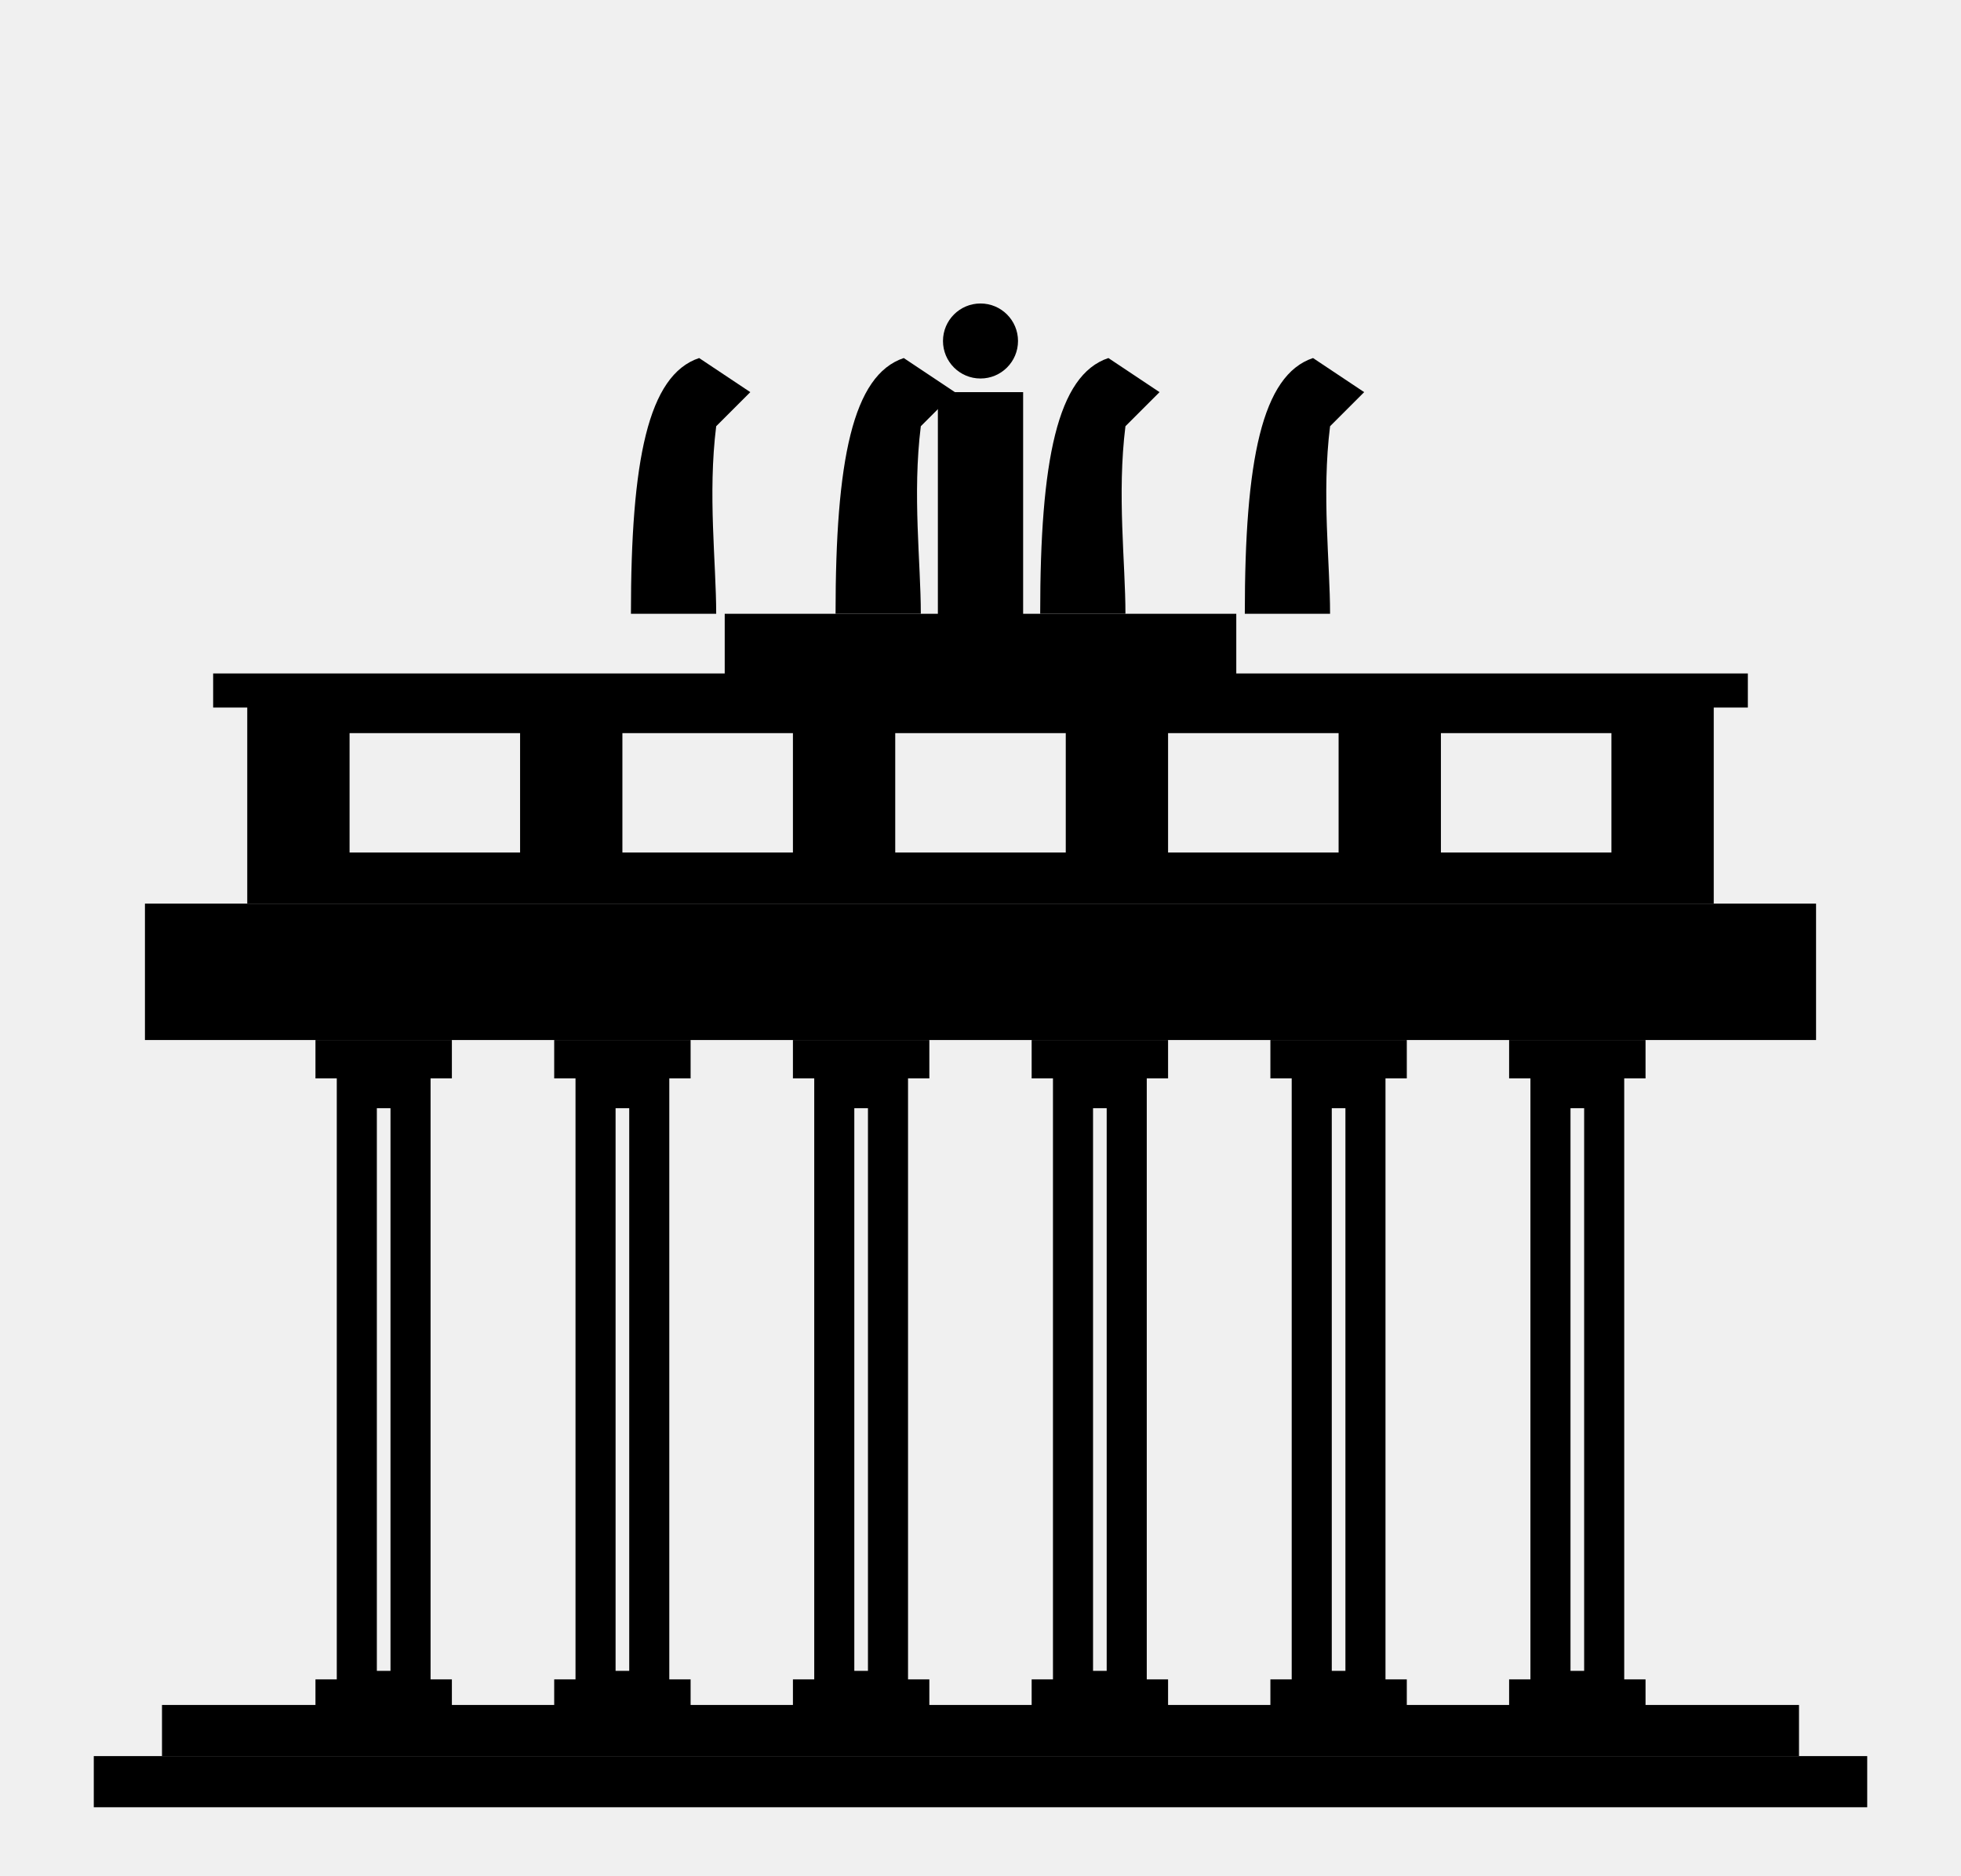
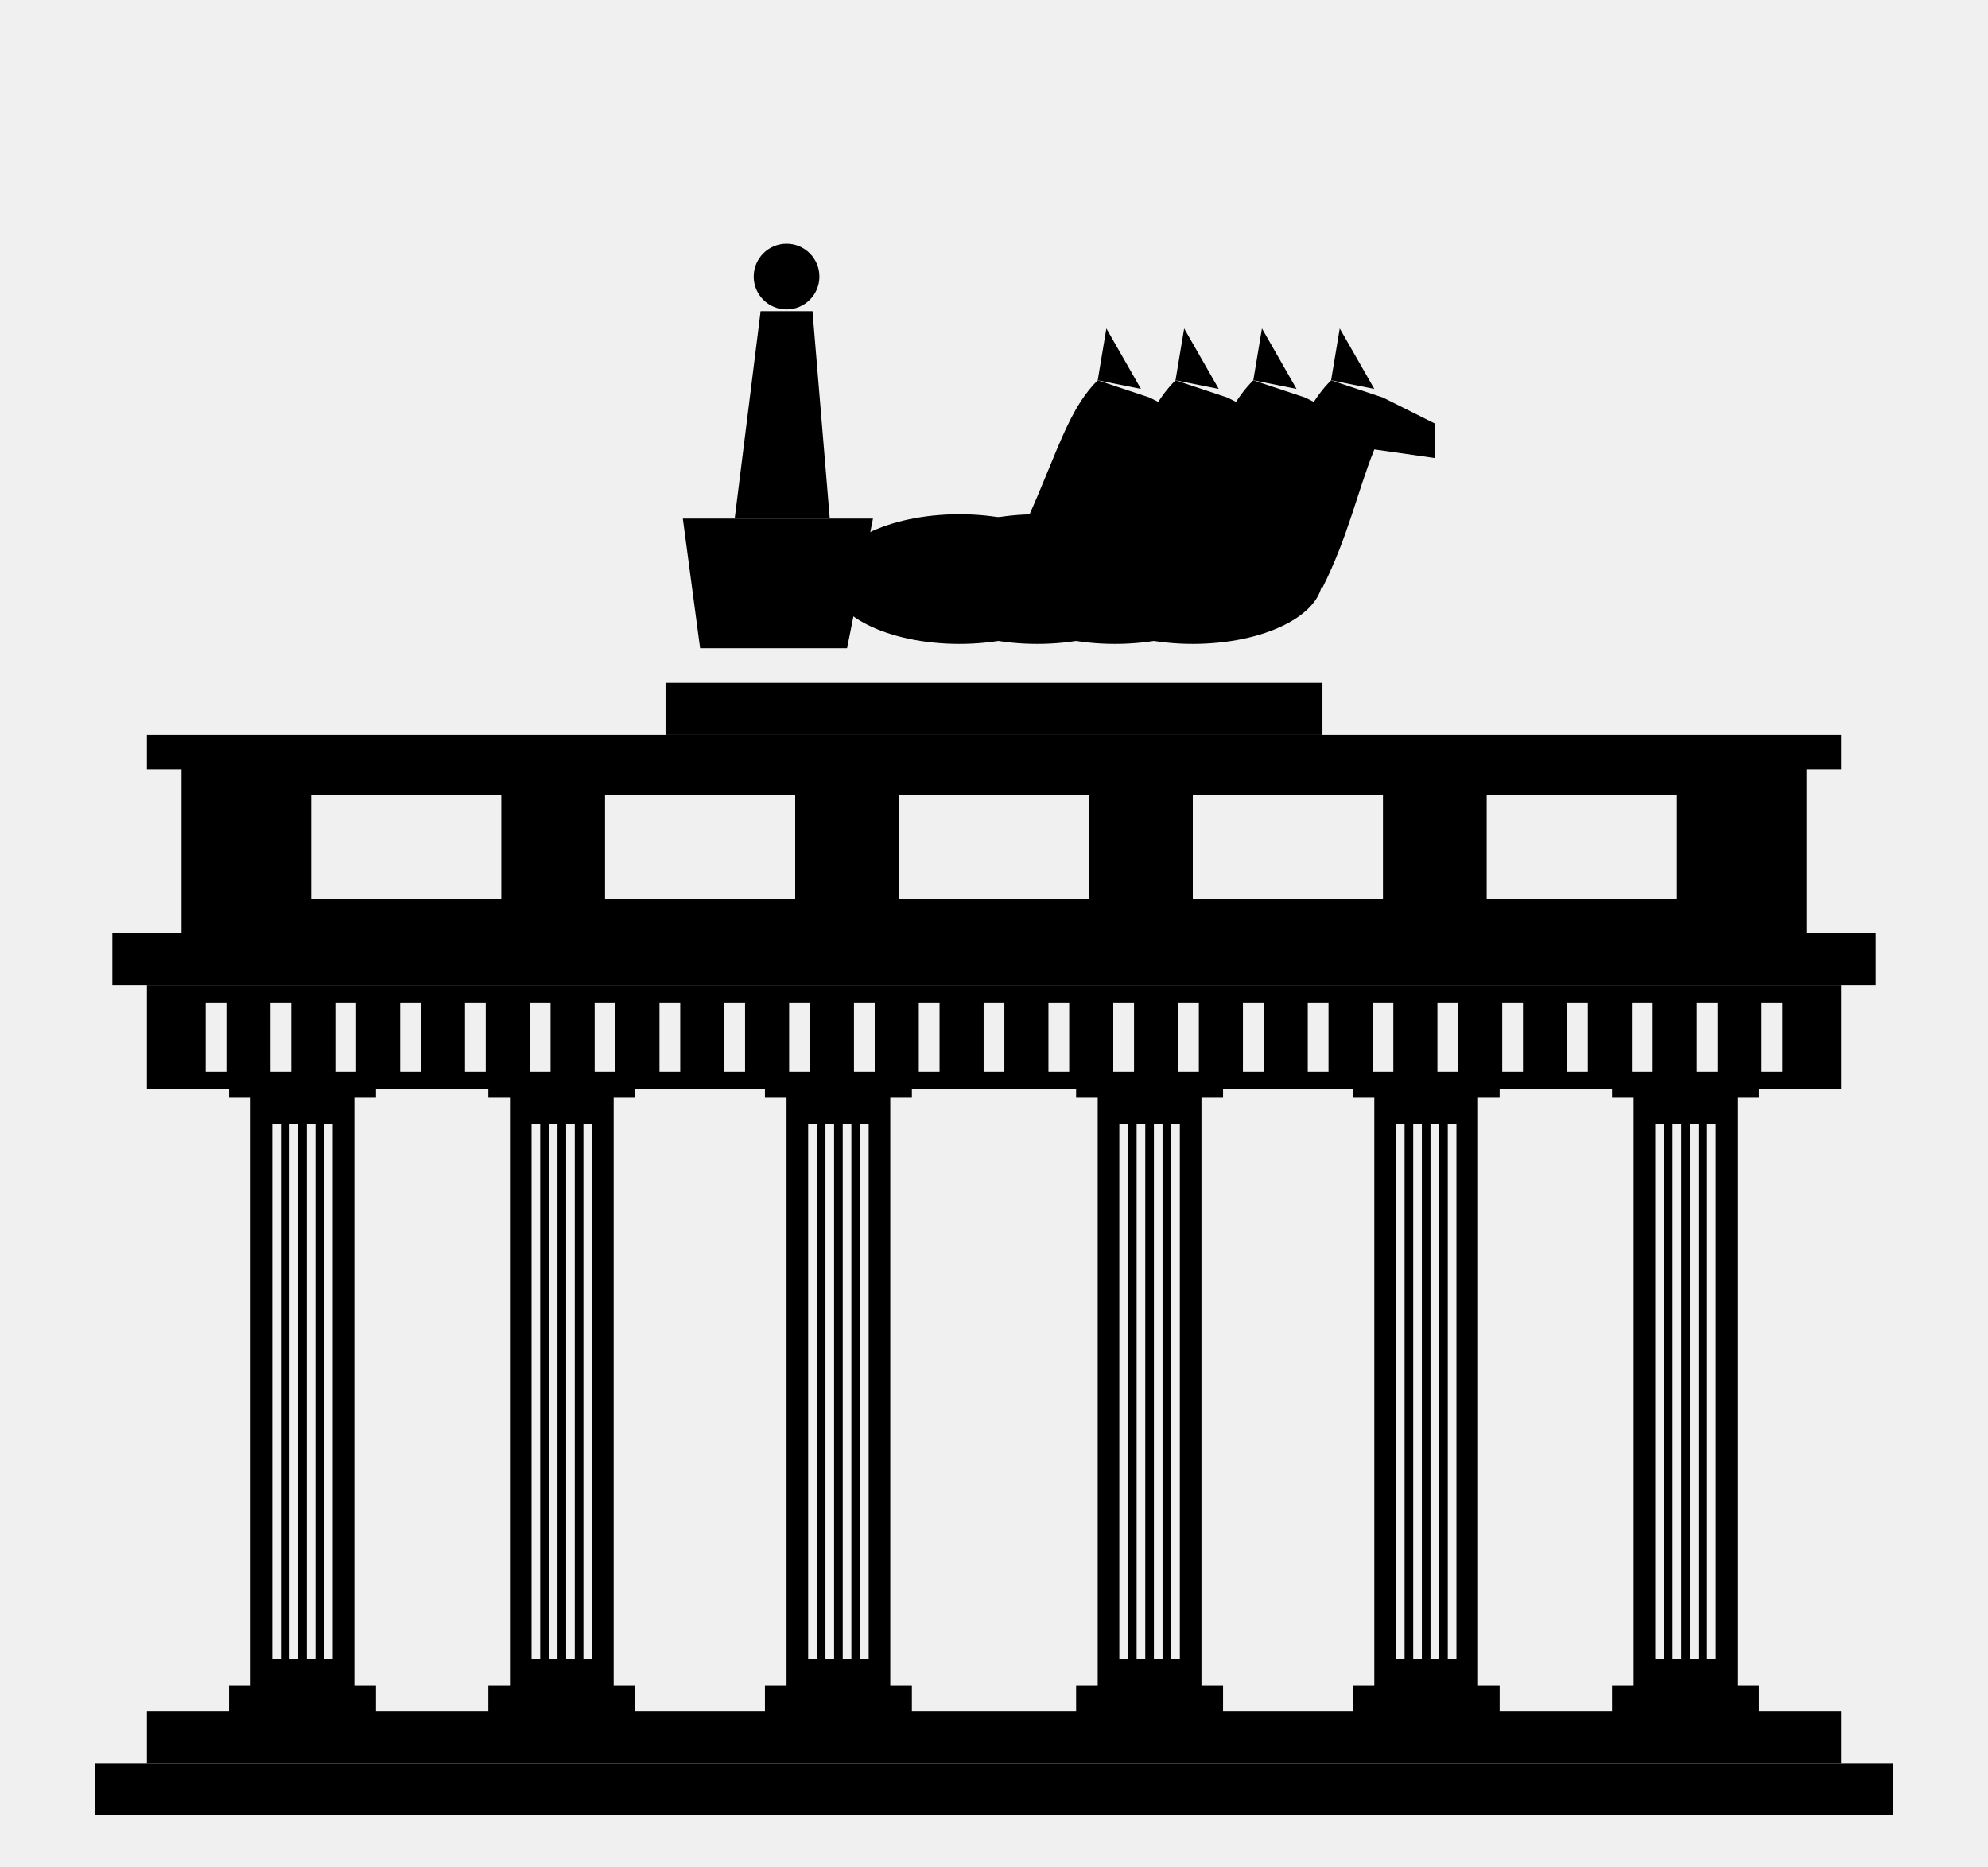
- <svg xmlns="http://www.w3.org/2000/svg" viewBox="-115 -112 230 220">
+ <svg xmlns="http://www.w3.org/2000/svg" viewBox="-115 -112 230 216">
  <defs>
    <mask id="de-m" maskUnits="userSpaceOnUse" x="-200" y="-200" width="400" height="400">
      <rect x="-200" y="-200" width="400" height="400" fill="#fff" />
      <g fill="#000" stroke="#000" stroke-linecap="round" stroke-linejoin="round">
-         <rect x="-70.8" y="18" width="1.6" height="66" stroke="none" />
-         <rect x="-42.8" y="18" width="1.6" height="66" stroke="none" />
-         <rect x="-14.8" y="18" width="1.6" height="66" stroke="none" />
-         <rect x="13.2" y="18" width="1.6" height="66" stroke="none" />
-         <rect x="41.2" y="18" width="1.6" height="66" stroke="none" />
-         <rect x="69.2" y="18" width="1.6" height="66" stroke="none" />
-         <rect x="-74" y="-26" width="20" height="14" stroke="none" />
-         <rect x="-42" y="-26" width="20" height="14" stroke="none" />
-         <rect x="-10" y="-26" width="20" height="14" stroke="none" />
-         <rect x="22" y="-26" width="20" height="14" stroke="none" />
-         <rect x="54" y="-26" width="20" height="14" stroke="none" />
+         <rect x="-91.2" y="4" width="2.4" height="8" stroke="none" />
+         <rect x="-83.7" y="4" width="2.4" height="8" stroke="none" />
+         <rect x="-76.2" y="4" width="2.4" height="8" stroke="none" />
+         <rect x="-68.7" y="4" width="2.4" height="8" stroke="none" />
+         <rect x="-61.2" y="4" width="2.4" height="8" stroke="none" />
+         <rect x="-53.7" y="4" width="2.4" height="8" stroke="none" />
+         <rect x="-46.2" y="4" width="2.4" height="8" stroke="none" />
+         <rect x="-38.7" y="4" width="2.4" height="8" stroke="none" />
+         <rect x="-31.2" y="4" width="2.4" height="8" stroke="none" />
+         <rect x="-23.7" y="4" width="2.4" height="8" stroke="none" />
+         <rect x="-16.2" y="4" width="2.4" height="8" stroke="none" />
+         <rect x="-8.7" y="4" width="2.4" height="8" stroke="none" />
+         <rect x="-1.2" y="4" width="2.4" height="8" stroke="none" />
+         <rect x="6.3" y="4" width="2.4" height="8" stroke="none" />
+         <rect x="13.8" y="4" width="2.4" height="8" stroke="none" />
+         <rect x="21.3" y="4" width="2.4" height="8" stroke="none" />
+         <rect x="28.8" y="4" width="2.4" height="8" stroke="none" />
+         <rect x="36.3" y="4" width="2.4" height="8" stroke="none" />
+         <rect x="43.8" y="4" width="2.4" height="8" stroke="none" />
+         <rect x="51.3" y="4" width="2.4" height="8" stroke="none" />
+         <rect x="58.8" y="4" width="2.4" height="8" stroke="none" />
+         <rect x="66.3" y="4" width="2.4" height="8" stroke="none" />
+         <rect x="73.8" y="4" width="2.4" height="8" stroke="none" />
+         <rect x="81.3" y="4" width="2.4" height="8" stroke="none" />
+         <rect x="88.8" y="4" width="2.4" height="8" stroke="none" />
+         <rect x="-83.5" y="18" width="1" height="62" stroke="none" />
+         <rect x="-81.5" y="18" width="1" height="62" stroke="none" />
+         <rect x="-79.5" y="18" width="1" height="62" stroke="none" />
+         <rect x="-77.5" y="18" width="1" height="62" stroke="none" />
+         <rect x="-53.5" y="18" width="1" height="62" stroke="none" />
+         <rect x="-51.5" y="18" width="1" height="62" stroke="none" />
+         <rect x="-49.5" y="18" width="1" height="62" stroke="none" />
+         <rect x="-47.5" y="18" width="1" height="62" stroke="none" />
+         <rect x="-21.5" y="18" width="1" height="62" stroke="none" />
+         <rect x="-19.5" y="18" width="1" height="62" stroke="none" />
+         <rect x="-17.5" y="18" width="1" height="62" stroke="none" />
+         <rect x="-15.5" y="18" width="1" height="62" stroke="none" />
+         <rect x="14.5" y="18" width="1" height="62" stroke="none" />
+         <rect x="16.5" y="18" width="1" height="62" stroke="none" />
+         <rect x="18.5" y="18" width="1" height="62" stroke="none" />
+         <rect x="20.5" y="18" width="1" height="62" stroke="none" />
+         <rect x="46.5" y="18" width="1" height="62" stroke="none" />
+         <rect x="48.5" y="18" width="1" height="62" stroke="none" />
+         <rect x="50.5" y="18" width="1" height="62" stroke="none" />
+         <rect x="52.5" y="18" width="1" height="62" stroke="none" />
+         <rect x="76.5" y="18" width="1" height="62" stroke="none" />
+         <rect x="78.5" y="18" width="1" height="62" stroke="none" />
+         <rect x="80.5" y="18" width="1" height="62" stroke="none" />
+         <rect x="82.5" y="18" width="1" height="62" stroke="none" />
+         <rect x="-79" y="-20" width="22" height="12" stroke="none" />
+         <rect x="-45" y="-20" width="22" height="12" stroke="none" />
+         <rect x="-11" y="-20" width="22" height="12" stroke="none" />
+         <rect x="23" y="-20" width="22" height="12" stroke="none" />
+         <rect x="57" y="-20" width="22" height="12" stroke="none" />
      </g>
    </mask>
  </defs>
  <g fill="INK" stroke="INK" stroke-linejoin="round">
    <g mask="url(#de-m)">
-       <rect x="-104" y="94" width="208" height="6" stroke="none" />
-       <rect x="-96" y="88" width="192" height="6" stroke="none" />
-       <rect x="-98" y="-6" width="196" height="16" stroke="none" />
-       <rect x="-86" y="-30" width="172" height="24" stroke="none" />
-       <rect x="-90" y="-33" width="180" height="4" stroke="none" />
-       <rect x="-75.5" y="14" width="11" height="74" stroke="none" />
-       <rect x="-78" y="10" width="16" height="4.5" stroke="none" />
-       <rect x="-78" y="85" width="16" height="3.5" stroke="none" />
-       <rect x="-47.5" y="14" width="11" height="74" stroke="none" />
-       <rect x="-50" y="10" width="16" height="4.5" stroke="none" />
-       <rect x="-50" y="85" width="16" height="3.5" stroke="none" />
-       <rect x="-19.5" y="14" width="11" height="74" stroke="none" />
-       <rect x="-22" y="10" width="16" height="4.5" stroke="none" />
-       <rect x="-22" y="85" width="16" height="3.5" stroke="none" />
-       <rect x="8.5" y="14" width="11" height="74" stroke="none" />
-       <rect x="6" y="10" width="16" height="4.5" stroke="none" />
-       <rect x="6" y="85" width="16" height="3.5" stroke="none" />
-       <rect x="36.5" y="14" width="11" height="74" stroke="none" />
-       <rect x="34" y="10" width="16" height="4.5" stroke="none" />
-       <rect x="34" y="85" width="16" height="3.5" stroke="none" />
-       <rect x="64.5" y="14" width="11" height="74" stroke="none" />
-       <rect x="62" y="10" width="16" height="4.5" stroke="none" />
-       <rect x="62" y="85" width="16" height="3.5" stroke="none" />
-       <rect x="-30" y="-40" width="60" height="8" stroke="none" />
-       <path d="M-41,-40 C-41,-58 -39,-68 -33,-70 L-27,-66 L-31,-62 C-32,-54 -31,-46 -31,-40 Z" stroke="none" />
-       <path d="M-17,-40 C-17,-58 -15,-68 -9,-70 L-3,-66 L-7,-62 C-8,-54 -7,-46 -7,-40 Z" stroke="none" />
-       <path d="M7,-40 C7,-58 9,-68 15,-70 L21,-66 L17,-62 C16,-54 17,-46 17,-40 Z" stroke="none" />
-       <path d="M31,-40 C31,-58 33,-68 39,-70 L45,-66 L41,-62 C40,-54 41,-46 41,-40 Z" stroke="none" />
-       <rect x="-5" y="-66" width="10" height="28" stroke="none" />
-       <circle cx="0" cy="-72" r="4.4" stroke="none" />
-       <path d="M0,-76 V-98" fill="none" stroke-width="1.8" />
-       <circle cx="0" cy="-102" r="6" fill="none" stroke-width="2" />
+       <rect x="-104" y="92" width="208" height="6" stroke="none" />
+       <rect x="-98" y="86" width="196" height="6" stroke="none" />
+       <rect x="-98" y="2" width="196" height="12" stroke="none" />
+       <rect x="-102" y="-4" width="204" height="6" stroke="none" />
+       <rect x="-94" y="-24" width="188" height="20" stroke="none" />
+       <rect x="-98" y="-27" width="196" height="4" stroke="none" />
+       <rect x="-86" y="14" width="12" height="72" stroke="none" />
+       <rect x="-88.5" y="10" width="17" height="5" stroke="none" />
+       <rect x="-88.5" y="83" width="17" height="4" stroke="none" />
+       <rect x="-56" y="14" width="12" height="72" stroke="none" />
+       <rect x="-58.5" y="10" width="17" height="5" stroke="none" />
+       <rect x="-58.5" y="83" width="17" height="4" stroke="none" />
+       <rect x="-24" y="14" width="12" height="72" stroke="none" />
+       <rect x="-26.5" y="10" width="17" height="5" stroke="none" />
+       <rect x="-26.5" y="83" width="17" height="4" stroke="none" />
+       <rect x="12" y="14" width="12" height="72" stroke="none" />
+       <rect x="9.5" y="10" width="17" height="5" stroke="none" />
+       <rect x="9.5" y="83" width="17" height="4" stroke="none" />
+       <rect x="44" y="14" width="12" height="72" stroke="none" />
+       <rect x="41.5" y="10" width="17" height="5" stroke="none" />
+       <rect x="41.5" y="83" width="17" height="4" stroke="none" />
+       <rect x="74" y="14" width="12" height="72" stroke="none" />
+       <rect x="71.5" y="10" width="17" height="5" stroke="none" />
+       <rect x="71.5" y="83" width="17" height="4" stroke="none" />
+       <rect x="-38" y="-33" width="76" height="6" stroke="none" />
+       <g transform="translate(-4 -28)">
+         <ellipse cx="0" cy="-17" rx="15" ry="7.5" stroke="none" />
+         <path d="M6,-20 C11,-30 12,-36 16,-40 L22,-38 L28,-35 L28,-31 L21,-32 C19,-27 18,-22 15,-16 Z" stroke="none" />
+         <path d="M16,-40 L17,-46 L21,-39 Z" stroke="none" />
+         <path d="M8,-12 L17,-7 L21,-10" fill="none" stroke-width="3.4" />
+         <path d="M-10,-12 L-13,-1 M-5,-12 L-3,-1" fill="none" stroke-width="3.6" />
+         <path d="M-14,-20 C-22,-18 -23,-10 -21,-3" fill="none" stroke-width="2.6" />
+       </g>
+       <g transform="translate(5 -28)">
+         <ellipse cx="0" cy="-17" rx="15" ry="7.5" stroke="none" />
+         <path d="M6,-20 C11,-30 12,-36 16,-40 L22,-38 L28,-35 L28,-31 L21,-32 C19,-27 18,-22 15,-16 Z" stroke="none" />
+         <path d="M16,-40 L17,-46 L21,-39 Z" stroke="none" />
+         <path d="M8,-12 L17,-7 L21,-10" fill="none" stroke-width="3.4" />
+         <path d="M-10,-12 L-13,-1 M-5,-12 L-3,-1" fill="none" stroke-width="3.6" />
+         <path d="M-14,-20 C-22,-18 -23,-10 -21,-3" fill="none" stroke-width="2.6" />
+       </g>
+       <g transform="translate(14 -28)">
+         <ellipse cx="0" cy="-17" rx="15" ry="7.5" stroke="none" />
+         <path d="M6,-20 C11,-30 12,-36 16,-40 L22,-38 L28,-35 L28,-31 L21,-32 C19,-27 18,-22 15,-16 Z" stroke="none" />
+         <path d="M16,-40 L17,-46 L21,-39 Z" stroke="none" />
+         <path d="M8,-12 L17,-7 L21,-10" fill="none" stroke-width="3.4" />
+         <path d="M-10,-12 L-13,-1 M-5,-12 L-3,-1" fill="none" stroke-width="3.6" />
+         <path d="M-14,-20 C-22,-18 -23,-10 -21,-3" fill="none" stroke-width="2.6" />
+       </g>
+       <g transform="translate(23 -28)">
+         <ellipse cx="0" cy="-17" rx="15" ry="7.5" stroke="none" />
+         <path d="M6,-20 C11,-30 12,-36 16,-40 L22,-38 L28,-35 L28,-31 L21,-32 C19,-27 18,-22 15,-16 Z" stroke="none" />
+         <path d="M16,-40 L17,-46 L21,-39 Z" stroke="none" />
+         <path d="M8,-12 L17,-7 L21,-10" fill="none" stroke-width="3.4" />
+         <path d="M-10,-12 L-13,-1 M-5,-12 L-3,-1" fill="none" stroke-width="3.6" />
+         <path d="M-14,-20 C-22,-18 -23,-10 -21,-3" fill="none" stroke-width="2.6" />
+       </g>
+       <path d="M-36,-52 H-14 L-17,-37 H-34 Z" stroke="none" />
+       <circle cx="-26" cy="-39" r="7.5" fill="none" stroke-width="2.4" />
+       <path d="M-26,-46.5 V-31.5 M-33.5,-39 H-18.5" fill="none" stroke-width="1.2" />
+       <path d="M-30,-52 L-27,-76 H-21 L-19,-52 Z" stroke="none" />
+       <circle cx="-24" cy="-80" r="3.8" stroke="none" />
+       <path d="M-20,-72 L-16,-98" fill="none" stroke-width="1.8" />
+       <circle cx="-15.5" cy="-103" r="5.5" fill="none" stroke-width="2" />
    </g>
  </g>
</svg>
